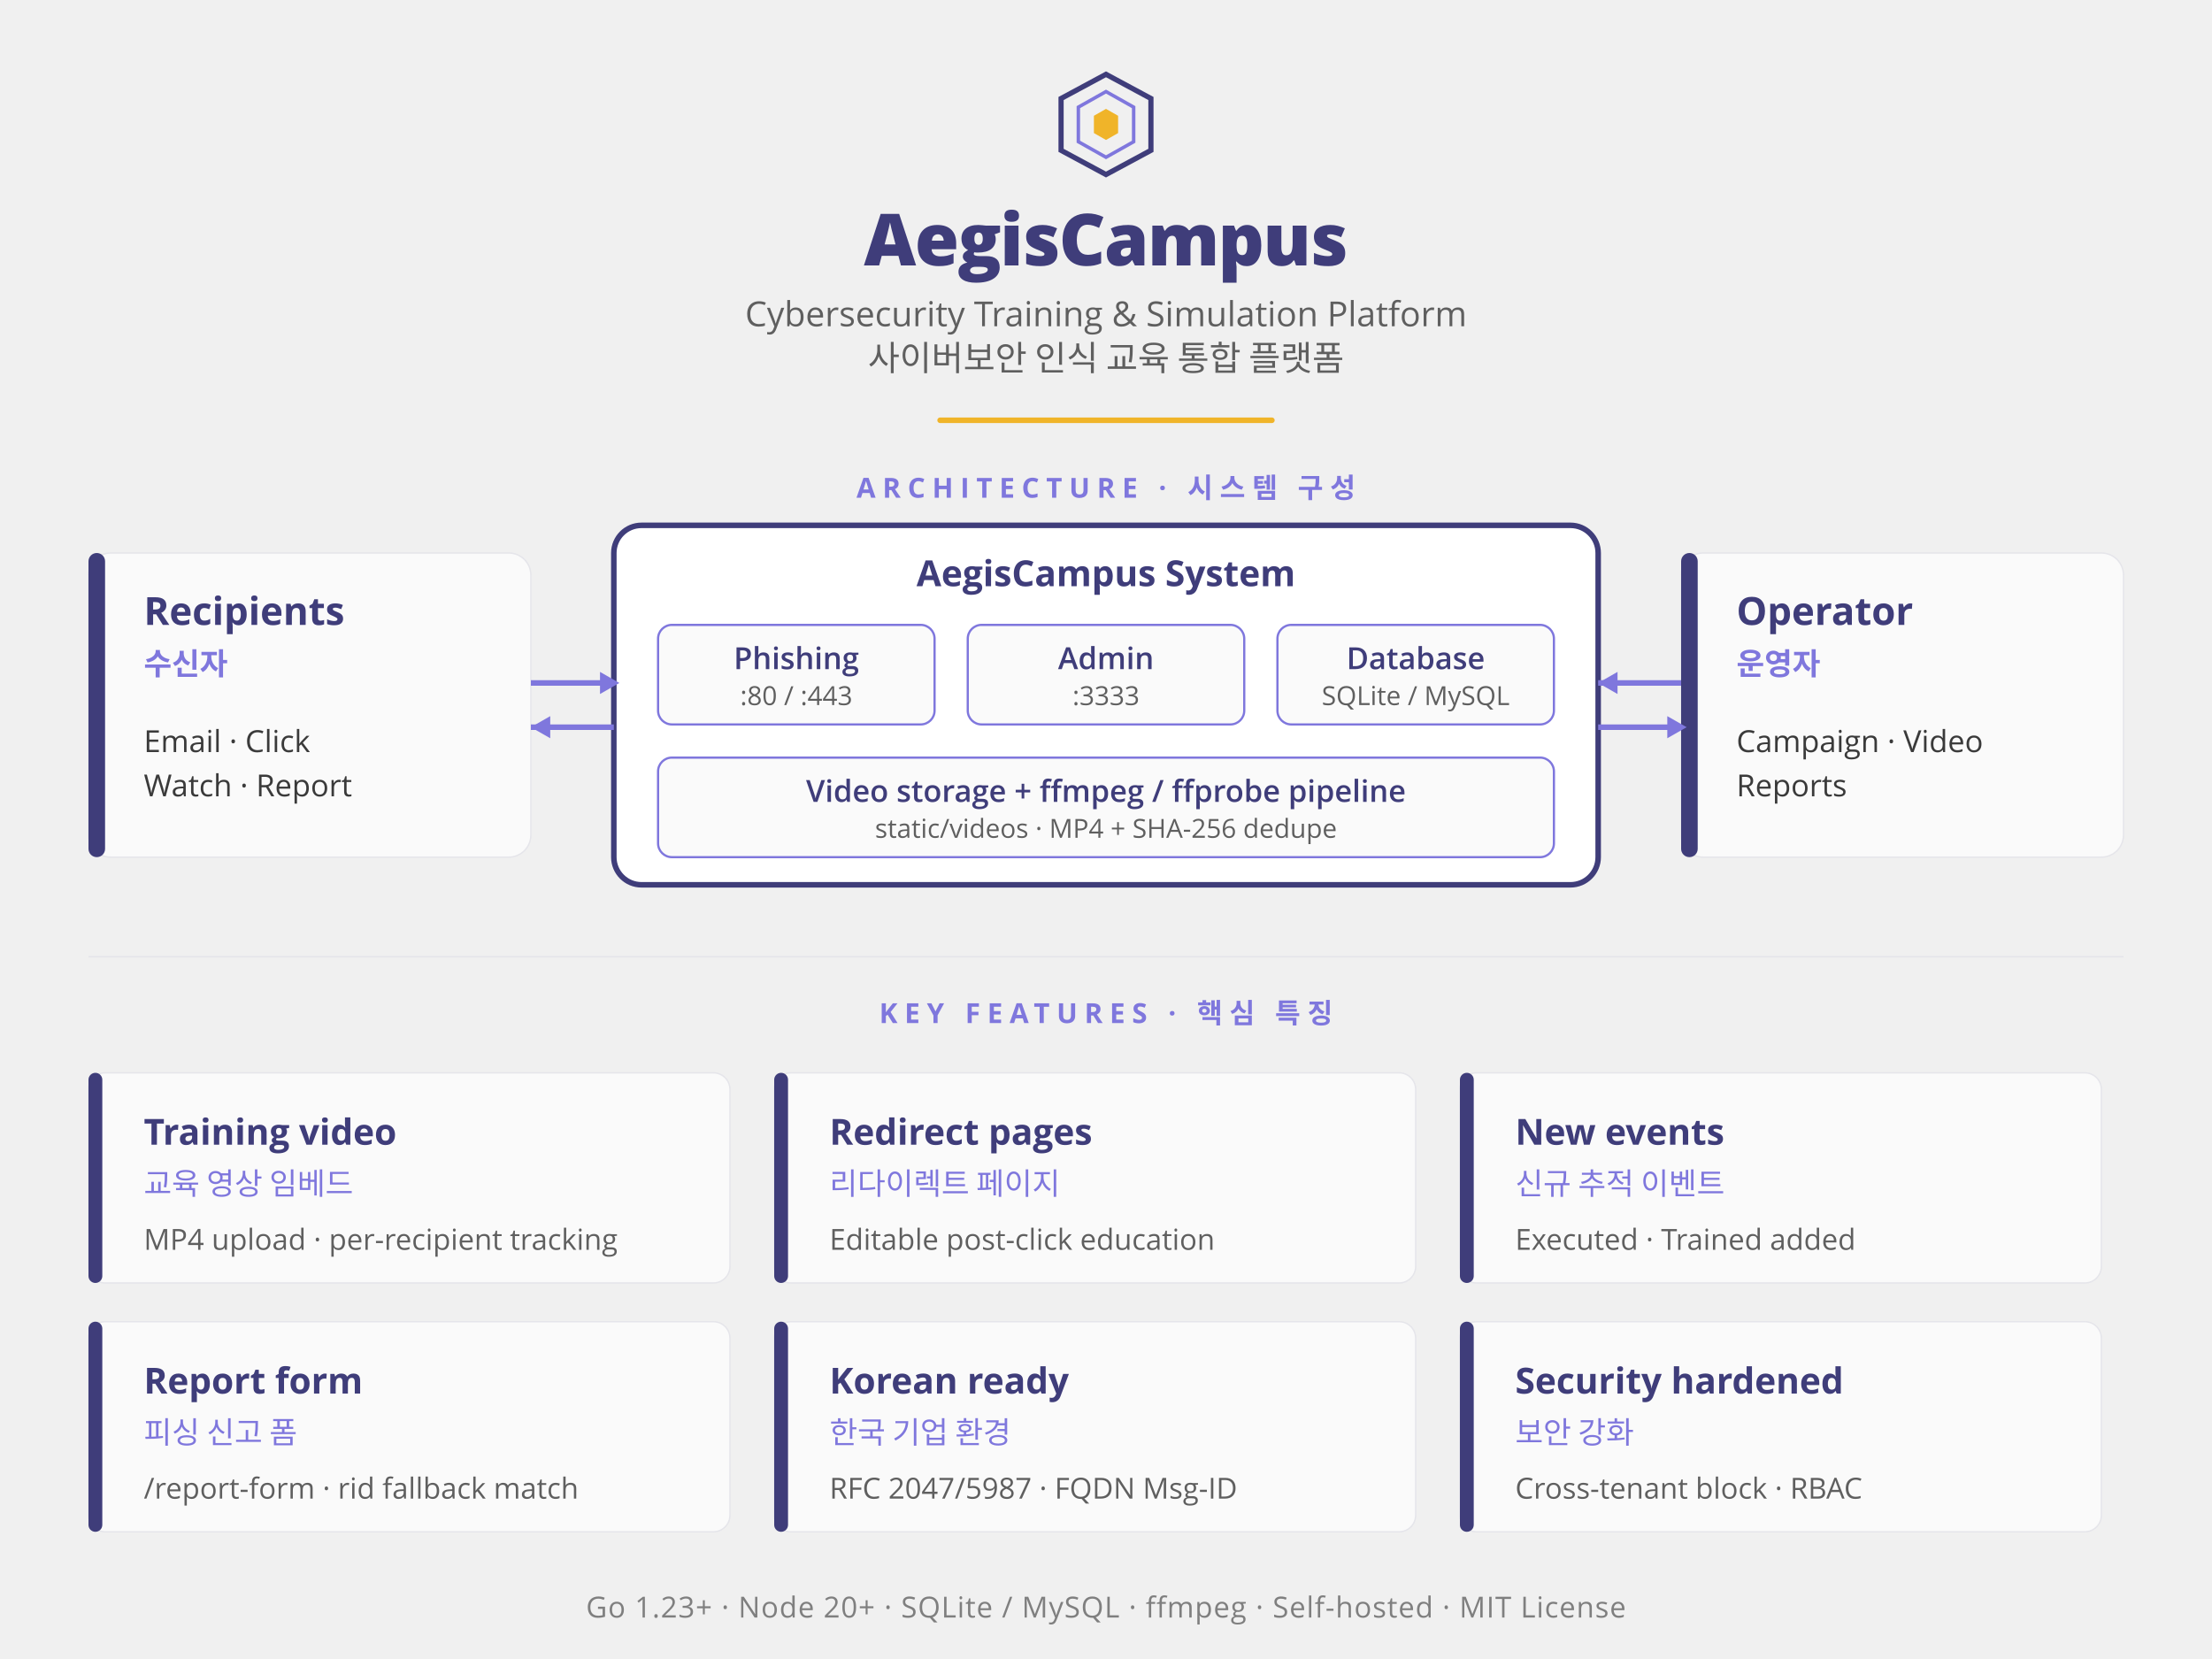
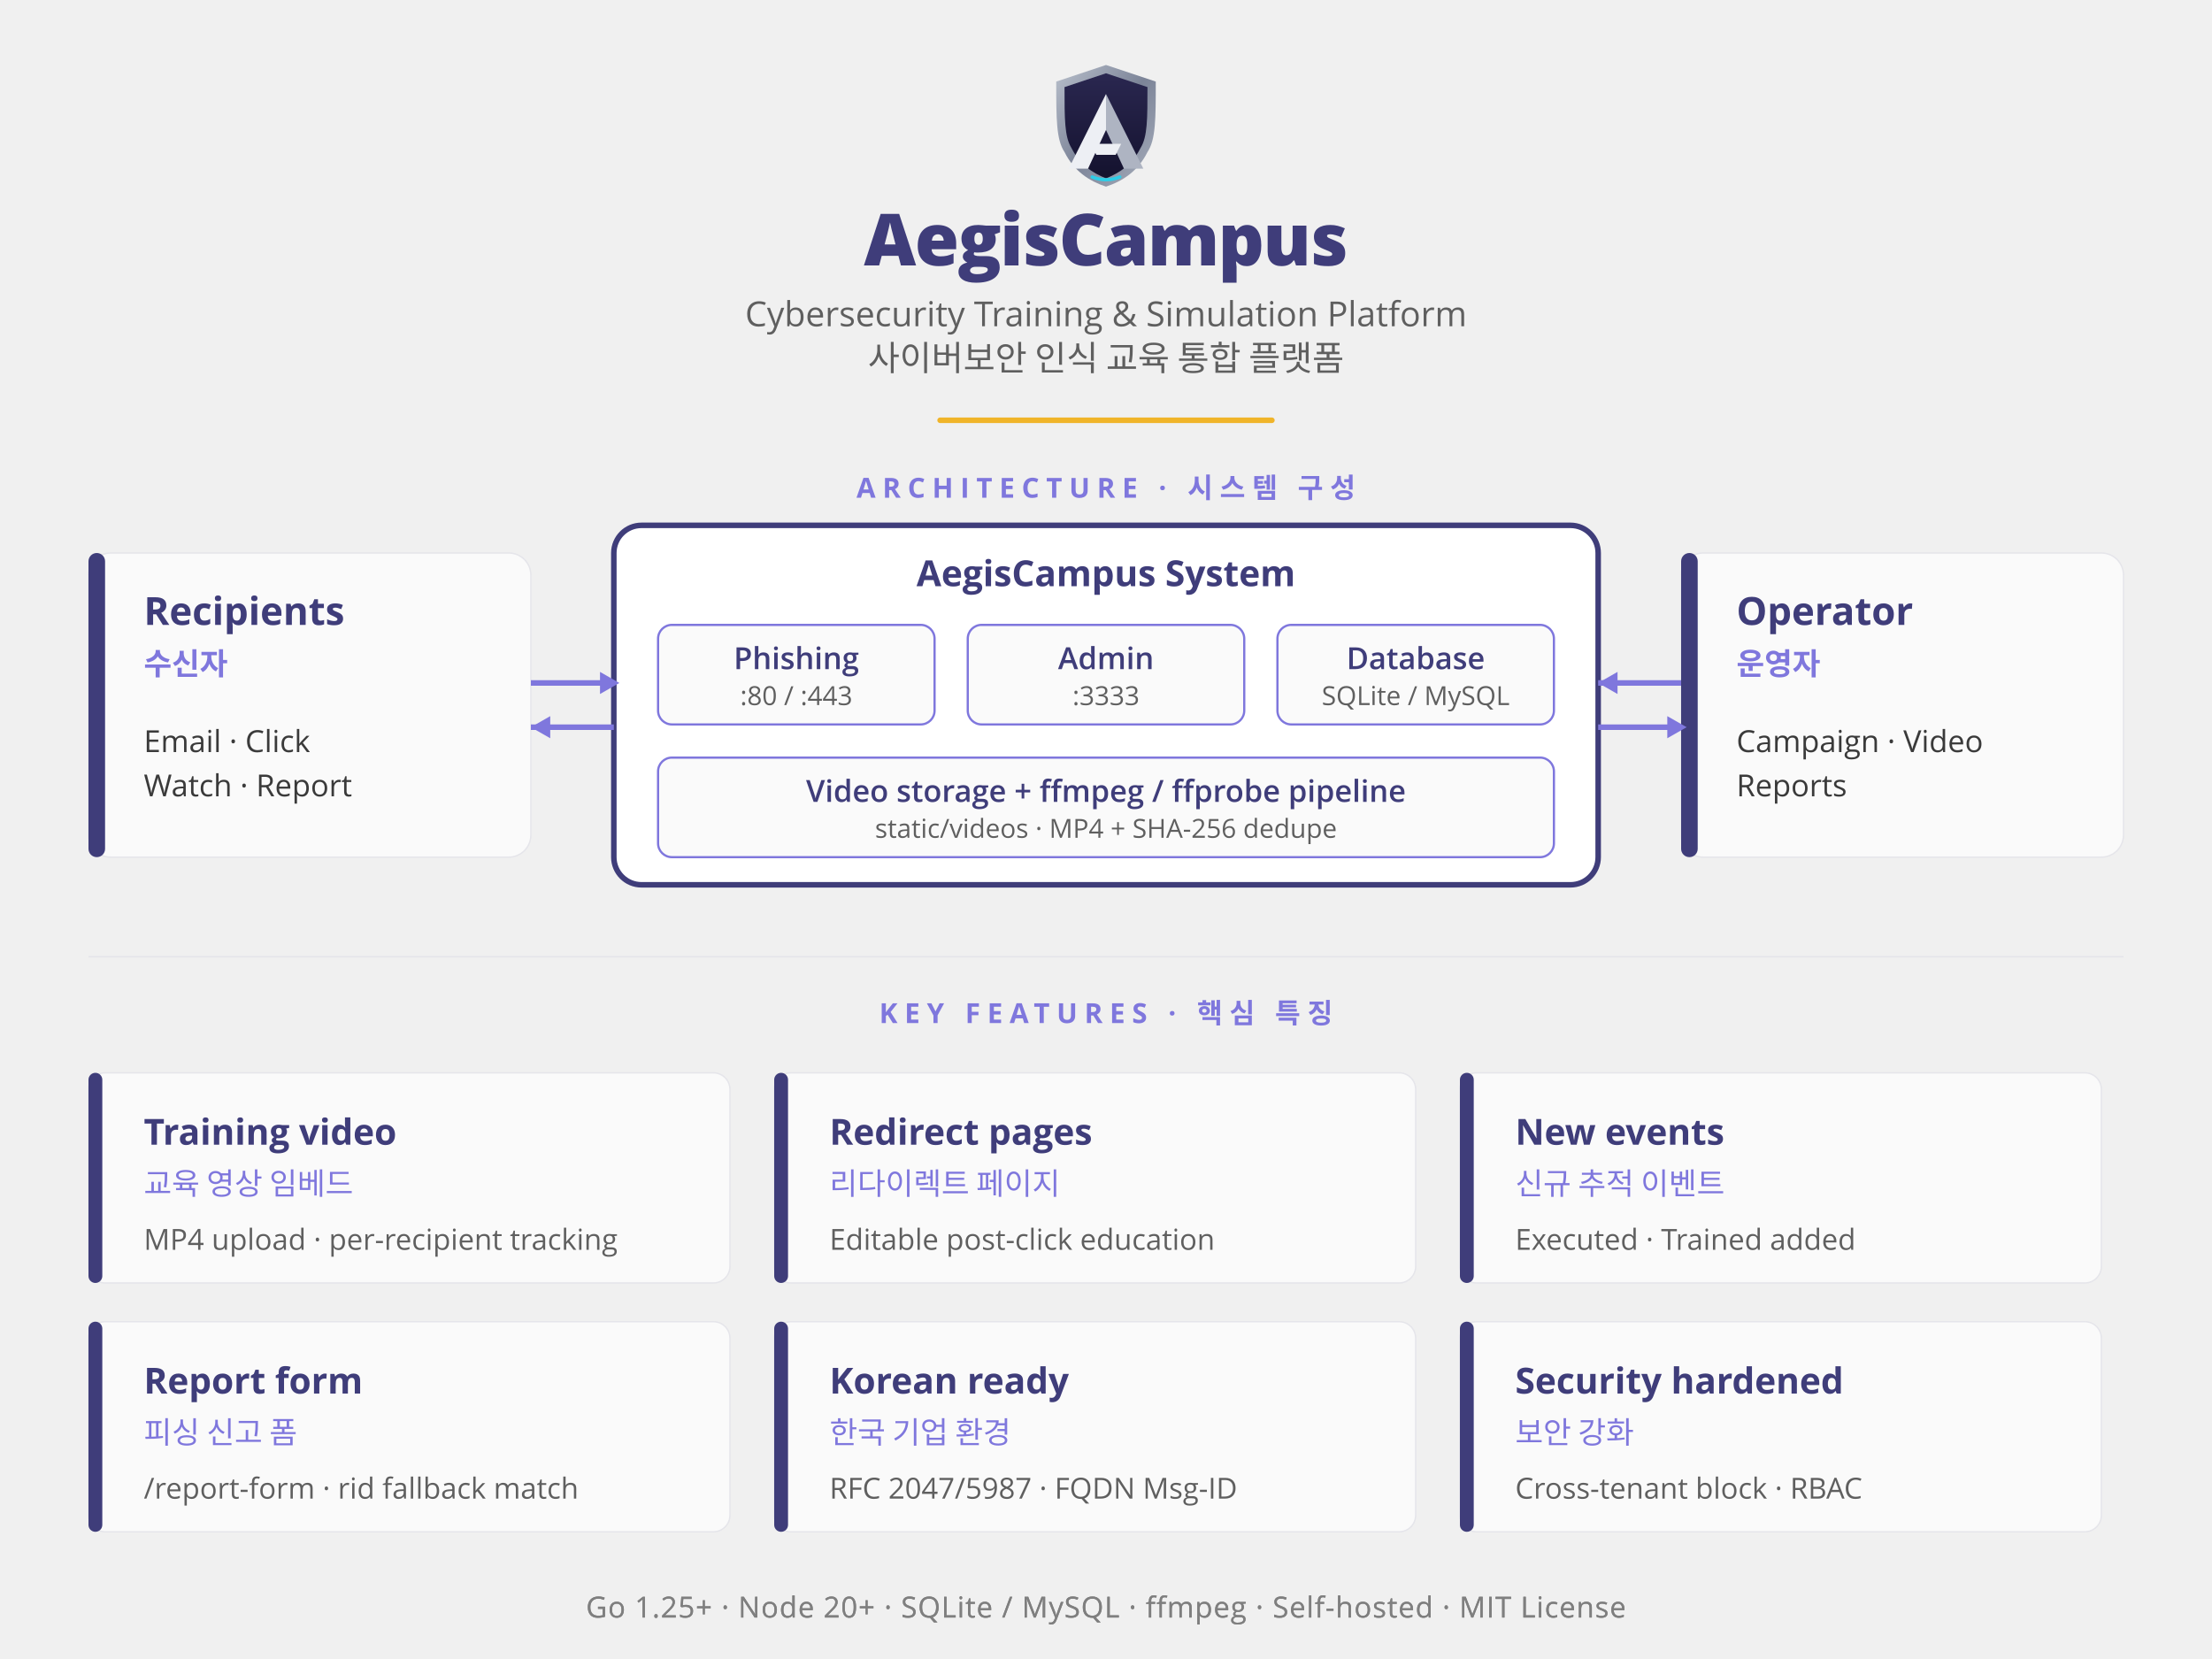
<svg xmlns="http://www.w3.org/2000/svg" viewBox="0 0 800 600" role="img" aria-label="AegisCampus system overview">
-   <svg x="375" y="20" width="50" height="50" viewBox="0 0 80 80">
-     <polygon points="40,11 66,25 66,55 40,69 14,55 14,25" fill="none" stroke="#3F3D7A" stroke-width="3" />
-     <polygon points="40,21 56,30 56,50 40,59 24,50 24,30" fill="none" stroke="#7F77DD" stroke-width="2" />
-     <polygon points="40,31 47,35 47,45 40,49 33,45 33,35" fill="#F0B429" />
+   <svg x="375" y="20" width="50" height="50" viewBox="0 0 100 100">
+     <defs>
+       <linearGradient id="igsl" x1="0" y1="0" x2="0" y2="1">
+         <stop offset="0" stop-color="#2A2750" />
+         <stop offset="1" stop-color="#14122E" />
+       </linearGradient>
+       <linearGradient id="igbl" x1="0" y1="0" x2="1" y2="1">
+         <stop offset="0" stop-color="#B9C0CC" />
+         <stop offset="0.5" stop-color="#7C8498" />
+         <stop offset="1" stop-color="#A7AEBC" />
+       </linearGradient>
+     </defs>
+     <path fill="url(#igbl)" d="M50,7 L86,19 C86,46 86,61 80,70 C73,84 62,91 50,95 C38,91 27,84 20,70 C14,61 14,46 14,19 Z" />
+     <path fill="url(#igsl)" d="M50,13 L80,23 C80,46 80,59 75,67 C69,79 60,85 50,89 C40,85 31,79 25,67 C20,59 20,46 20,23 Z" />
+     <path fill="#EDEFF4" d="M50,28 L50,54 L37,82 L23,82 Z" />
+     <path fill="#AEB4C2" d="M50,28 L77,82 L63,82 L50,54 Z" />
+     <path fill="#EDEFF4" d="M39,64 L61,64 L57,72 L43,72 Z" />
+     <path fill="none" stroke="#22D3EE" stroke-width="2.4" stroke-linecap="round" opacity="0.9" d="M40,88 Q50,92 60,88" />
  </svg>
  <text x="400" y="96" text-anchor="middle" font-family="'Open Sans', system-ui, sans-serif" font-size="26" font-weight="800" fill="#3F3D7A" letter-spacing="-0.5">AegisCampus</text>
  <text x="400" y="118" text-anchor="middle" font-family="'Open Sans', system-ui, sans-serif" font-size="12.5" fill="#5F5F5F">Cybersecurity Training &amp; Simulation Platform</text>
  <text x="400" y="134" text-anchor="middle" font-family="'Open Sans', system-ui, sans-serif" font-size="12.5" fill="#5F5F5F">사이버보안 인식 교육 통합 플랫폼</text>
  <line x1="340" y1="152" x2="460" y2="152" stroke="#F0B429" stroke-width="2" stroke-linecap="round" />
  <text x="400" y="180" text-anchor="middle" font-family="'Open Sans', system-ui, sans-serif" font-size="10" font-weight="700" fill="#7F77DD" letter-spacing="2.5">ARCHITECTURE · 시스템 구성</text>
  <rect x="32" y="200" width="160" height="110" fill="#FAFAFA" stroke="#E5E5EA" stroke-width="0.5" rx="8" />
  <rect x="32" y="200" width="6" height="110" fill="#3F3D7A" rx="3" />
  <text x="52" y="226" font-family="'Open Sans', system-ui, sans-serif" font-size="14" font-weight="700" fill="#3F3D7A">Recipients</text>
  <text x="52" y="244" font-family="'Open Sans', system-ui, sans-serif" font-size="11" font-weight="600" fill="#7F77DD">수신자</text>
  <text x="52" y="272" font-family="'Open Sans', system-ui, sans-serif" font-size="11" fill="#3a3a3a">Email · Click</text>
  <text x="52" y="288" font-family="'Open Sans', system-ui, sans-serif" font-size="11" fill="#3a3a3a">Watch · Report</text>
  <rect x="222" y="190" width="356" height="130" fill="#FFFFFF" stroke="#3F3D7A" stroke-width="2" rx="10" />
  <text x="400" y="212" text-anchor="middle" font-family="'Open Sans', system-ui, sans-serif" font-size="13" font-weight="700" fill="#3F3D7A">AegisCampus System</text>
  <g transform="translate(238, 226)">
    <rect width="100" height="36" fill="#FAFAFA" stroke="#7F77DD" stroke-width="0.8" rx="5" />
    <text x="50" y="16" text-anchor="middle" font-family="'Open Sans', system-ui, sans-serif" font-size="11" font-weight="600" fill="#3F3D7A">Phishing</text>
    <text x="50" y="29" text-anchor="middle" font-family="'Open Sans', system-ui, sans-serif" font-size="9.5" fill="#5F5F5F">:80 / :443</text>
  </g>
  <g transform="translate(350, 226)">
    <rect width="100" height="36" fill="#FAFAFA" stroke="#7F77DD" stroke-width="0.8" rx="5" />
    <text x="50" y="16" text-anchor="middle" font-family="'Open Sans', system-ui, sans-serif" font-size="11" font-weight="600" fill="#3F3D7A">Admin</text>
    <text x="50" y="29" text-anchor="middle" font-family="'Open Sans', system-ui, sans-serif" font-size="9.5" fill="#5F5F5F">:3333</text>
  </g>
  <g transform="translate(462, 226)">
    <rect width="100" height="36" fill="#FAFAFA" stroke="#7F77DD" stroke-width="0.8" rx="5" />
    <text x="50" y="16" text-anchor="middle" font-family="'Open Sans', system-ui, sans-serif" font-size="11" font-weight="600" fill="#3F3D7A">Database</text>
    <text x="50" y="29" text-anchor="middle" font-family="'Open Sans', system-ui, sans-serif" font-size="9.5" fill="#5F5F5F">SQLite / MySQL</text>
  </g>
  <g transform="translate(238, 274)">
    <rect width="324" height="36" fill="#FAFAFA" stroke="#7F77DD" stroke-width="0.8" rx="5" />
    <text x="162" y="16" text-anchor="middle" font-family="'Open Sans', system-ui, sans-serif" font-size="11" font-weight="600" fill="#3F3D7A">Video storage + ffmpeg / ffprobe pipeline</text>
    <text x="162" y="29" text-anchor="middle" font-family="'Open Sans', system-ui, sans-serif" font-size="9.5" fill="#5F5F5F">static/videos · MP4 + SHA-256 dedupe</text>
  </g>
  <rect x="608" y="200" width="160" height="110" fill="#FAFAFA" stroke="#E5E5EA" stroke-width="0.5" rx="8" />
  <rect x="608" y="200" width="6" height="110" fill="#3F3D7A" rx="3" />
  <text x="628" y="226" font-family="'Open Sans', system-ui, sans-serif" font-size="14" font-weight="700" fill="#3F3D7A">Operator</text>
  <text x="628" y="244" font-family="'Open Sans', system-ui, sans-serif" font-size="11" font-weight="600" fill="#7F77DD">운영자</text>
  <text x="628" y="272" font-family="'Open Sans', system-ui, sans-serif" font-size="11" fill="#3a3a3a">Campaign · Video</text>
  <text x="628" y="288" font-family="'Open Sans', system-ui, sans-serif" font-size="11" fill="#3a3a3a">Reports</text>
  <line x1="192" y1="247" x2="222" y2="247" stroke="#7F77DD" stroke-width="2" />
  <polygon points="224,247 217,243 217,251" fill="#7F77DD" />
  <line x1="192" y1="263" x2="222" y2="263" stroke="#7F77DD" stroke-width="2" />
  <polygon points="192,263 199,259 199,267" fill="#7F77DD" />
  <line x1="578" y1="247" x2="608" y2="247" stroke="#7F77DD" stroke-width="2" />
  <polygon points="578,247 585,243 585,251" fill="#7F77DD" />
  <line x1="578" y1="263" x2="608" y2="263" stroke="#7F77DD" stroke-width="2" />
  <polygon points="610,263 603,259 603,267" fill="#7F77DD" />
  <line x1="32" y1="346" x2="768" y2="346" stroke="#E5E5EA" stroke-width="0.5" />
  <text x="400" y="370" text-anchor="middle" font-family="'Open Sans', system-ui, sans-serif" font-size="10" font-weight="700" fill="#7F77DD" letter-spacing="2.5">KEY FEATURES · 핵심 특징</text>
  <g transform="translate(32, 388)">
    <rect width="232" height="76" fill="#FAFAFA" stroke="#E5E5EA" stroke-width="0.5" rx="6" />
    <rect width="5" height="76" fill="#3F3D7A" rx="2.5" />
    <text x="20" y="26" font-family="'Open Sans', system-ui, sans-serif" font-size="13" font-weight="700" fill="#3F3D7A">Training video</text>
    <text x="20" y="44" font-family="'Open Sans', system-ui, sans-serif" font-size="11" font-weight="500" fill="#7F77DD">교육 영상 임베드</text>
    <text x="20" y="64" font-family="'Open Sans', system-ui, sans-serif" font-size="10.5" fill="#5F5F5F">MP4 upload · per-recipient tracking</text>
  </g>
  <g transform="translate(280, 388)">
    <rect width="232" height="76" fill="#FAFAFA" stroke="#E5E5EA" stroke-width="0.5" rx="6" />
    <rect width="5" height="76" fill="#3F3D7A" rx="2.5" />
    <text x="20" y="26" font-family="'Open Sans', system-ui, sans-serif" font-size="13" font-weight="700" fill="#3F3D7A">Redirect pages</text>
    <text x="20" y="44" font-family="'Open Sans', system-ui, sans-serif" font-size="11" font-weight="500" fill="#7F77DD">리다이렉트 페이지</text>
    <text x="20" y="64" font-family="'Open Sans', system-ui, sans-serif" font-size="10.5" fill="#5F5F5F">Editable post-click education</text>
  </g>
  <g transform="translate(528, 388)">
    <rect width="232" height="76" fill="#FAFAFA" stroke="#E5E5EA" stroke-width="0.5" rx="6" />
    <rect width="5" height="76" fill="#3F3D7A" rx="2.5" />
    <text x="20" y="26" font-family="'Open Sans', system-ui, sans-serif" font-size="13" font-weight="700" fill="#3F3D7A">New events</text>
    <text x="20" y="44" font-family="'Open Sans', system-ui, sans-serif" font-size="11" font-weight="500" fill="#7F77DD">신규 추적 이벤트</text>
    <text x="20" y="64" font-family="'Open Sans', system-ui, sans-serif" font-size="10.5" fill="#5F5F5F">Executed · Trained added</text>
  </g>
  <g transform="translate(32, 478)">
    <rect width="232" height="76" fill="#FAFAFA" stroke="#E5E5EA" stroke-width="0.5" rx="6" />
    <rect width="5" height="76" fill="#3F3D7A" rx="2.5" />
    <text x="20" y="26" font-family="'Open Sans', system-ui, sans-serif" font-size="13" font-weight="700" fill="#3F3D7A">Report form</text>
    <text x="20" y="44" font-family="'Open Sans', system-ui, sans-serif" font-size="11" font-weight="500" fill="#7F77DD">피싱 신고 폼</text>
    <text x="20" y="64" font-family="'Open Sans', system-ui, sans-serif" font-size="10.5" fill="#5F5F5F">/report-form · rid fallback match</text>
  </g>
  <g transform="translate(280, 478)">
    <rect width="232" height="76" fill="#FAFAFA" stroke="#E5E5EA" stroke-width="0.5" rx="6" />
    <rect width="5" height="76" fill="#3F3D7A" rx="2.5" />
    <text x="20" y="26" font-family="'Open Sans', system-ui, sans-serif" font-size="13" font-weight="700" fill="#3F3D7A">Korean ready</text>
    <text x="20" y="44" font-family="'Open Sans', system-ui, sans-serif" font-size="11" font-weight="500" fill="#7F77DD">한국 기업 환경</text>
    <text x="20" y="64" font-family="'Open Sans', system-ui, sans-serif" font-size="10.5" fill="#5F5F5F">RFC 2047/5987 · FQDN Msg-ID</text>
  </g>
+   <text x="400" y="585" text-anchor="middle" font-family="'Open Sans', system-ui, sans-serif" font-size="10.5" fill="#7F7F7F" letter-spacing="0.3">Go 1.25+  ·  Node 20+  ·  SQLite / MySQL  ·  ffmpeg  ·  Self-hosted  ·  MIT License</text>
  <g transform="translate(528, 478)">
    <rect width="232" height="76" fill="#FAFAFA" stroke="#E5E5EA" stroke-width="0.5" rx="6" />
    <rect width="5" height="76" fill="#3F3D7A" rx="2.5" />
    <text x="20" y="26" font-family="'Open Sans', system-ui, sans-serif" font-size="13" font-weight="700" fill="#3F3D7A">Security hardened</text>
    <text x="20" y="44" font-family="'Open Sans', system-ui, sans-serif" font-size="11" font-weight="500" fill="#7F77DD">보안 강화</text>
    <text x="20" y="64" font-family="'Open Sans', system-ui, sans-serif" font-size="10.5" fill="#5F5F5F">Cross-tenant block · RBAC</text>
  </g>
-   <text x="400" y="585" text-anchor="middle" font-family="'Open Sans', system-ui, sans-serif" font-size="10.5" fill="#7F7F7F" letter-spacing="0.3">Go 1.23+  ·  Node 20+  ·  SQLite / MySQL  ·  ffmpeg  ·  Self-hosted  ·  MIT License</text>
+   <text x="400" y="585" text-anchor="middle" font-family="'Open Sans', system-ui, sans-serif" font-size="10.5" fill="#7F7F7F" letter-spacing="0.3">Go 1.25+  ·  Node 20+  ·  SQLite / MySQL  ·  ffmpeg  ·  Self-hosted  ·  MIT License</text>
</svg>
